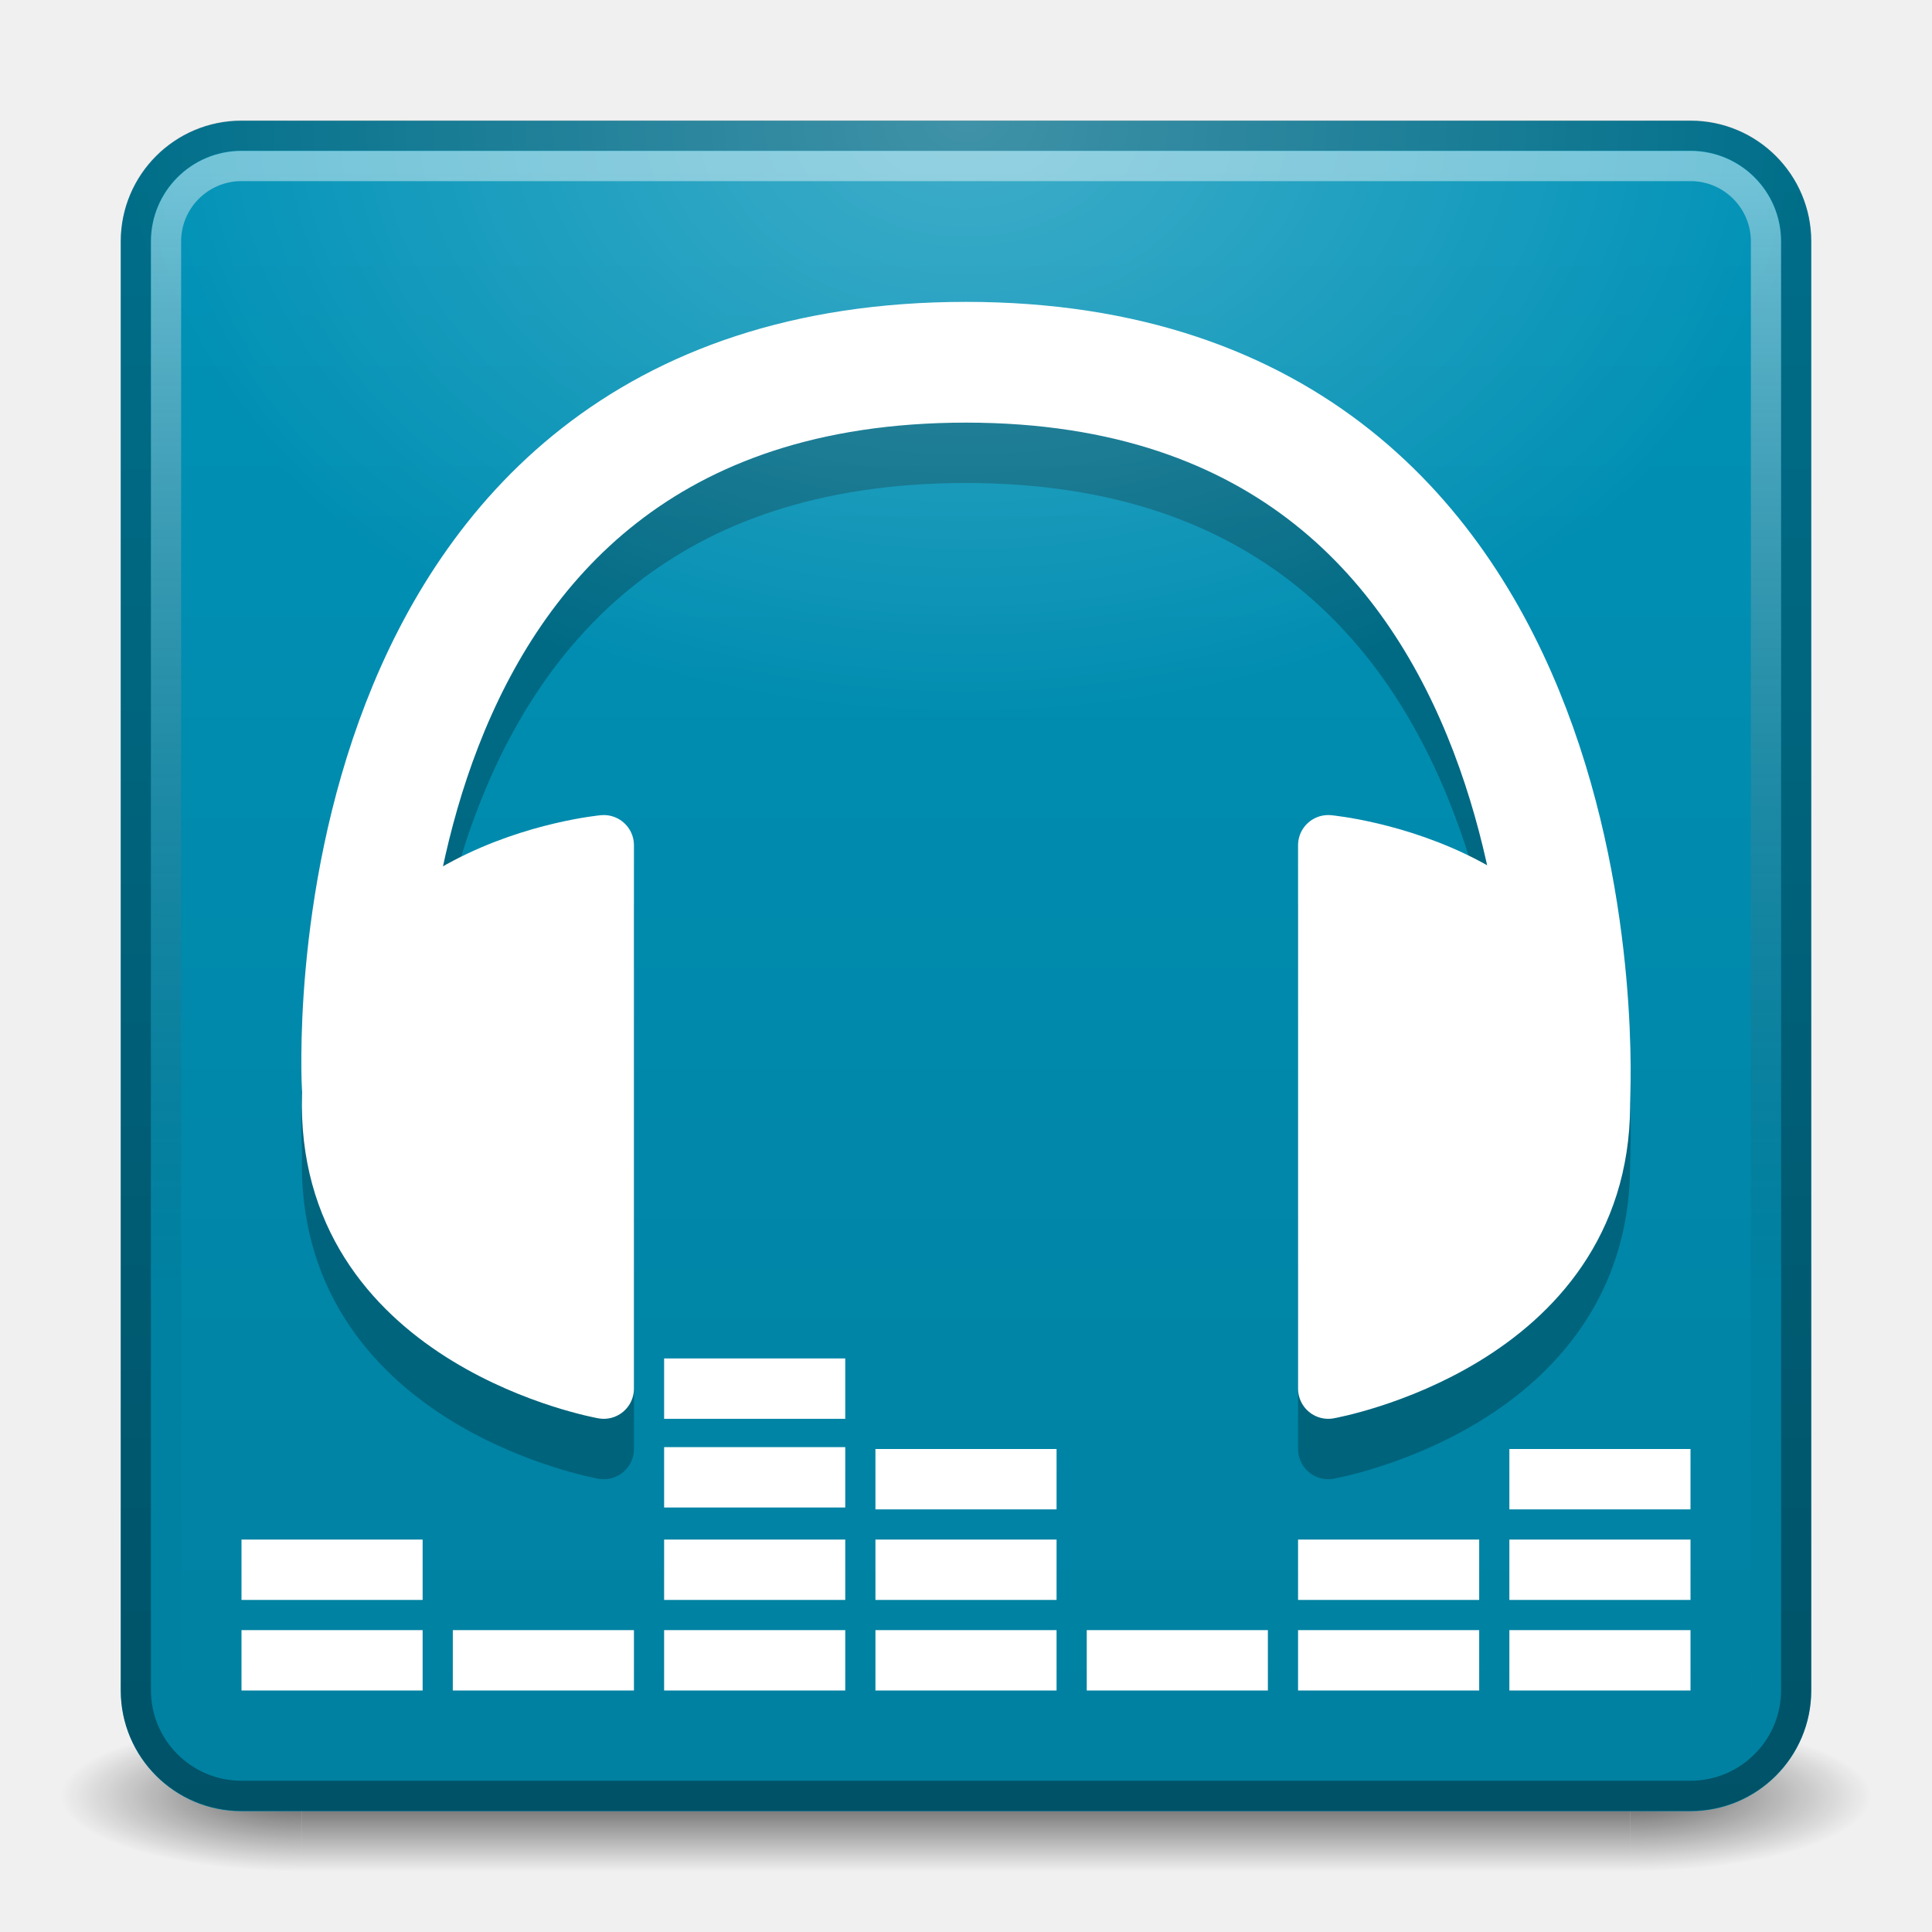
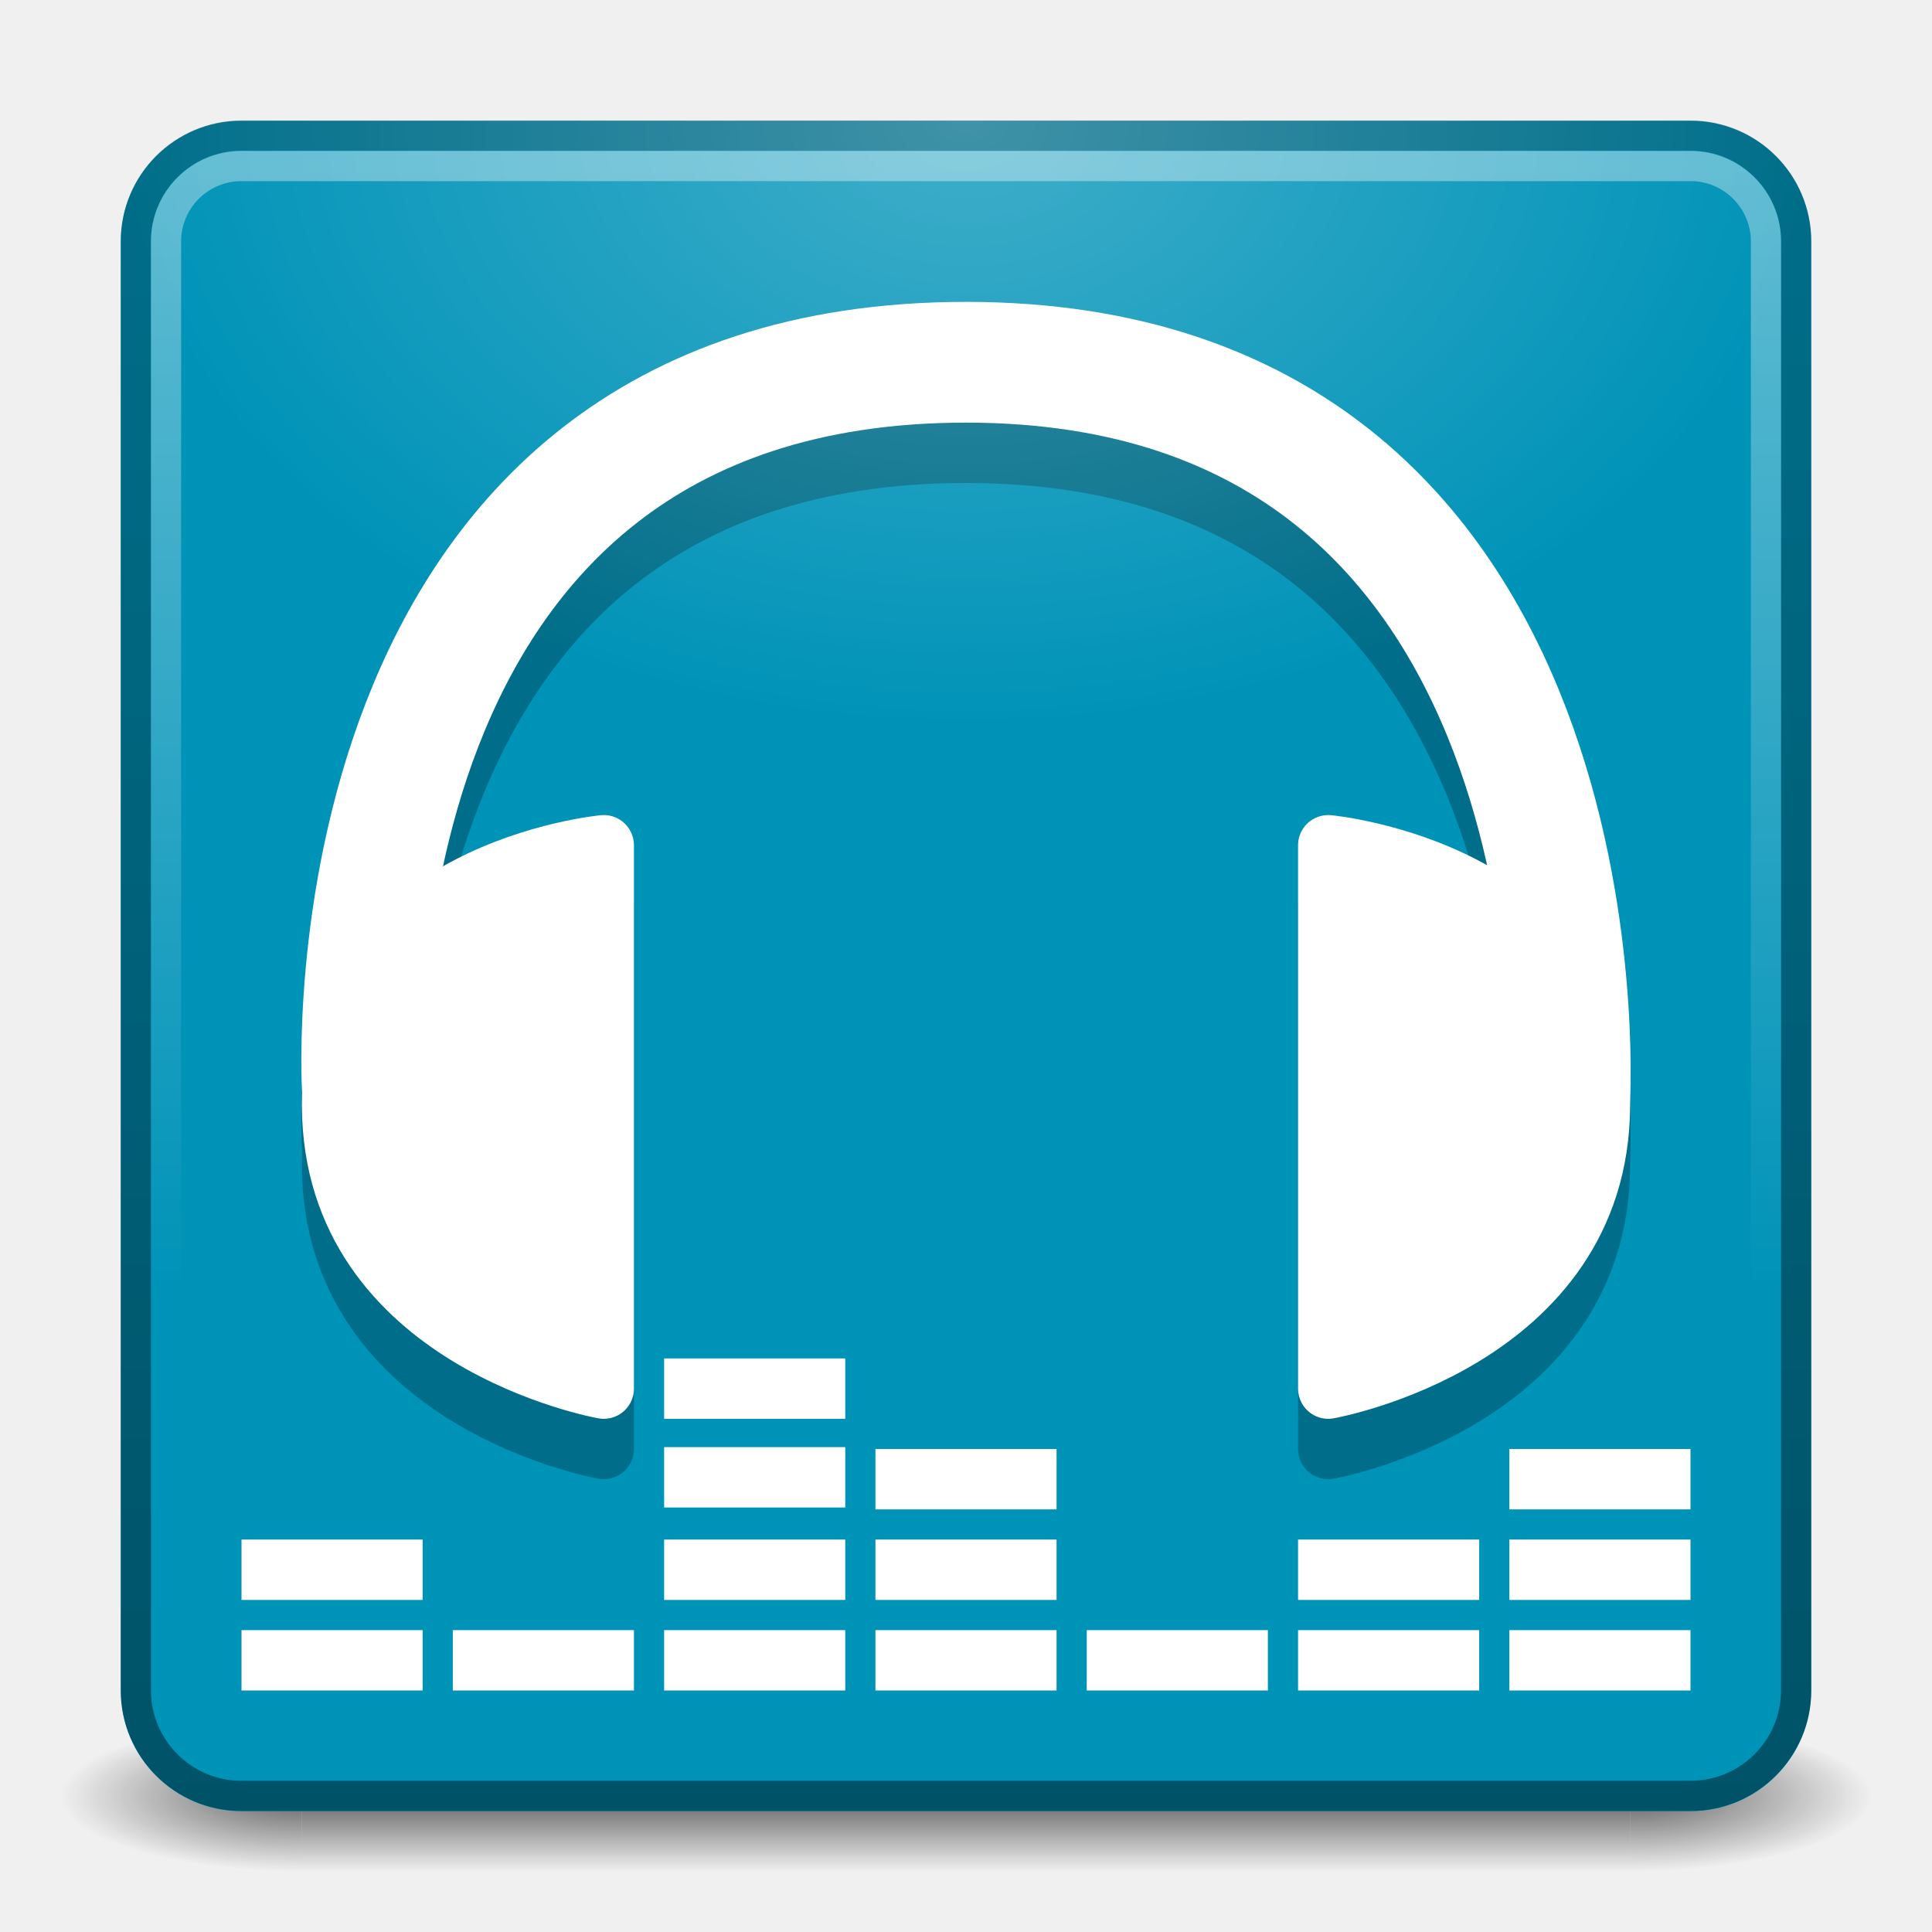
<svg xmlns="http://www.w3.org/2000/svg" xmlns:xlink="http://www.w3.org/1999/xlink" width="64" height="64" viewBox="0 0 64 64" id="svg2" version="1.1">
  <defs id="defs4">
    <linearGradient id="linearGradient4201">
      <stop id="stop4204" offset="0" style="stop-color:#000000;stop-opacity:0.6" />
      <stop id="stop4206" offset="1" style="stop-color:#000000;stop-opacity:0" />
    </linearGradient>
    <linearGradient id="linearGradient4194">
      <stop id="stop4196" offset="0" style="stop-color:#000000;stop-opacity:0.6" />
      <stop id="stop4199" offset="1" style="stop-color:#000000;stop-opacity:0" />
    </linearGradient>
-     <linearGradient id="linearGradient4207">
-       <stop style="stop-color:#000000;stop-opacity:0.125" offset="0" id="stop4209" />
-       <stop style="stop-color:#000000;stop-opacity:0" offset="1" id="stop4211" />
-     </linearGradient>
    <linearGradient id="linearGradient4199">
-       <stop id="stop4201" offset="0" style="stop-color:#000000;stop-opacity:0.125" />
-       <stop id="stop4203" offset="1" style="stop-color:#ffffff;stop-opacity:0.439" />
+       <stop id="stop4201" offset="0" style="stop-color:#ffffff;stop-opacity:0" />
+       <stop id="stop4203" offset="1" style="stop-color:#ffffff;stop-opacity:0.376" />
    </linearGradient>
    <linearGradient id="linearGradient4187">
      <stop style="stop-color:#000000;stop-opacity:0.439" offset="0" id="stop4189" />
      <stop style="stop-color:#000000;stop-opacity:0.251" offset="1" id="stop4191" />
    </linearGradient>
    <linearGradient xlink:href="#linearGradient4187" id="linearGradient4193" x1="32" y1="1048" x2="32" y2="993" gradientUnits="userSpaceOnUse" />
    <linearGradient xlink:href="#linearGradient4199" id="linearGradient4197" gradientUnits="userSpaceOnUse" x1="32" y1="1030" x2="32" y2="993" gradientTransform="translate(0,1.008766)" />
-     <linearGradient xlink:href="#linearGradient4207" id="linearGradient4213" x1="32" y1="1046" x2="32" y2="993" gradientUnits="userSpaceOnUse" />
    <filter style="color-interpolation-filters:sRGB;" id="filter4441">
      <feFlood flood-opacity="0.498" flood-color="rgb(0,0,0)" result="flood" id="feFlood4443" />
      <feComposite in="flood" in2="SourceGraphic" operator="in" result="composite1" id="feComposite4445" />
      <feGaussianBlur in="composite1" stdDeviation="1" result="blur" id="feGaussianBlur4447" />
      <feOffset dx="1.38778e-16" dy="1" result="offset" id="feOffset4449" />
      <feComposite in="SourceGraphic" in2="offset" operator="over" result="composite2" id="feComposite4451" />
    </filter>
    <radialGradient xlink:href="#linearGradient4201" id="radialGradient4230" cx="56" cy="60" fx="56" fy="60" r="3" gradientTransform="matrix(2.666667,0,0,0.8333333,-95.33333,9.499998)" gradientUnits="userSpaceOnUse" />
    <radialGradient xlink:href="#linearGradient4194" id="radialGradient4208" cx="9" cy="60" fx="9" fy="60" r="4" gradientTransform="matrix(-2,0,0,-0.625,28,97)" gradientUnits="userSpaceOnUse" />
    <linearGradient xlink:href="#linearGradient4189" id="linearGradient4196" x1="32" y1="58" x2="32" y2="62" gradientUnits="userSpaceOnUse" gradientTransform="matrix(0.9565217,0,0,1.25,1.391304,-15.5)" />
    <linearGradient id="linearGradient4189">
      <stop style="stop-color:#000000;stop-opacity:0" offset="0" id="stop4192" />
      <stop id="stop4198" offset="0.5" style="stop-color:#000000;stop-opacity:0.6" />
      <stop style="stop-color:#000000;stop-opacity:0;" offset="1" id="stop4194" />
    </linearGradient>
    <radialGradient xlink:href="#linearGradient4203" id="radialGradient4209" cx="32" cy="-7" fx="32" fy="-7" r="28" gradientTransform="matrix(1,0,0,0.7142857,4.0063477e-7,9)" gradientUnits="userSpaceOnUse" />
    <linearGradient id="linearGradient4203">
      <stop style="stop-color:#ffffff;stop-opacity:0.25" offset="0" id="stop4205" />
      <stop style="stop-color:#ffffff;stop-opacity:0" offset="1" id="stop4207" />
    </linearGradient>
  </defs>
  <g id="layer3">
    <rect style="opacity:1;fill:url(#linearGradient4196);fill-opacity:1;stroke:none;stroke-width:1;stroke-miterlimit:4;stroke-dasharray:none;stroke-opacity:0.251" id="rect4187" width="44" height="5" x="10" y="57" ry="0" />
    <rect style="opacity:1;fill:url(#radialGradient4208);fill-opacity:1;stroke:none;stroke-width:1;stroke-miterlimit:4;stroke-dasharray:none;stroke-opacity:0.251" id="rect4200" width="8" height="5" x="2" y="57" />
    <rect style="opacity:1;fill:url(#radialGradient4230);fill-opacity:1;stroke:none;stroke-width:1;stroke-miterlimit:4;stroke-dasharray:none;stroke-opacity:0.251" id="rect4222" width="8" height="5" x="54" y="57" />
  </g>
  <g id="layer1" transform="translate(0,-988.3622)">
    <rect style="opacity:1;fill:#0093b8;fill-opacity:1;stroke:none;stroke-width:1;stroke-miterlimit:4;stroke-dasharray:none;stroke-opacity:1" id="rect4155" width="56" height="56" x="4" y="992.362" rx="4" ry="4" />
    <rect ry="3.5" rx="3.5" y="992.853" x="4.5" height="55" width="55" id="rect4157" style="opacity:1;fill:none;fill-opacity:1;stroke:url(#linearGradient4193);stroke-width:1;stroke-miterlimit:4;stroke-dasharray:none;stroke-opacity:1" />
    <rect style="opacity:1;fill:none;fill-opacity:1;stroke:url(#linearGradient4197);stroke-width:1;stroke-miterlimit:4;stroke-dasharray:none;stroke-opacity:1" id="rect4195" width="53" height="53" x="5.5" y="993.862" rx="2.5" ry="2.5" />
-     <rect ry="2" rx="2" y="994.362" x="6" height="52" width="52" id="rect4205" style="opacity:1;fill:url(#linearGradient4213);fill-opacity:1;stroke:none;stroke-width:1;stroke-miterlimit:4;stroke-dasharray:none;stroke-opacity:1" />
  </g>
  <g id="layer2">
    <rect style="fill:#ffffff;fill-opacity:1;stroke:#ffffff;stroke-width:0;stroke-linecap:round;stroke-linejoin:miter;stroke-miterlimit:4;stroke-dasharray:none;stroke-opacity:1" id="rect4198" width="6" height="2" x="22" y="54" ry="0" rx="0" />
    <rect rx="0" ry="0" y="51" x="22" height="2" width="6" id="rect4201" style="fill:#ffffff;fill-opacity:1;stroke:#ffffff;stroke-width:0;stroke-linecap:round;stroke-linejoin:miter;stroke-miterlimit:4;stroke-dasharray:none;stroke-opacity:1" />
    <rect style="fill:#ffffff;fill-opacity:1;stroke:#ffffff;stroke-width:0;stroke-linecap:round;stroke-linejoin:miter;stroke-miterlimit:4;stroke-dasharray:none;stroke-opacity:1" id="rect4203" width="6" height="2" x="22" y="47.938" ry="0" rx="0" />
    <rect rx="0" ry="0" y="45" x="22" height="2" width="6" id="rect4206" style="fill:#ffffff;fill-opacity:1;stroke:#ffffff;stroke-width:0;stroke-linecap:round;stroke-linejoin:miter;stroke-miterlimit:4;stroke-dasharray:none;stroke-opacity:1" />
    <rect style="fill:#ffffff;fill-opacity:1;stroke:#ffffff;stroke-width:0;stroke-linecap:round;stroke-linejoin:miter;stroke-miterlimit:4;stroke-dasharray:none;stroke-opacity:1" id="rect4208" width="6" height="2" x="29" y="54" ry="0" rx="0" />
    <rect rx="0" ry="0" y="51" x="29" height="2" width="6" id="rect4210" style="fill:#ffffff;fill-opacity:1;stroke:#ffffff;stroke-width:0;stroke-linecap:round;stroke-linejoin:miter;stroke-miterlimit:4;stroke-dasharray:none;stroke-opacity:1" />
    <rect style="fill:#ffffff;fill-opacity:1;stroke:#ffffff;stroke-width:0;stroke-linecap:round;stroke-linejoin:miter;stroke-miterlimit:4;stroke-dasharray:none;stroke-opacity:1" id="rect4212" width="6" height="2" x="29" y="48" ry="0" rx="0" />
    <rect rx="0" ry="0" y="54" x="36" height="2" width="6" id="rect4214" style="fill:#ffffff;fill-opacity:1;stroke:#ffffff;stroke-width:0;stroke-linecap:round;stroke-linejoin:miter;stroke-miterlimit:4;stroke-dasharray:none;stroke-opacity:1" />
    <rect style="fill:#ffffff;fill-opacity:1;stroke:#ffffff;stroke-width:0;stroke-linecap:round;stroke-linejoin:miter;stroke-miterlimit:4;stroke-dasharray:none;stroke-opacity:1" id="rect4216" width="6" height="2" x="15" y="54" ry="0" rx="0" />
    <rect rx="0" ry="0" y="54" x="8" height="2" width="6" id="rect4218" style="fill:#ffffff;fill-opacity:1;stroke:#ffffff;stroke-width:0;stroke-linecap:round;stroke-linejoin:miter;stroke-miterlimit:4;stroke-dasharray:none;stroke-opacity:1" />
    <rect style="fill:#ffffff;fill-opacity:1;stroke:#ffffff;stroke-width:0;stroke-linecap:round;stroke-linejoin:miter;stroke-miterlimit:4;stroke-dasharray:none;stroke-opacity:1" id="rect4220" width="6" height="2" x="8" y="51" ry="0" rx="0" />
    <rect rx="0" ry="0" y="54" x="43" height="2" width="6" id="rect4223" style="fill:#ffffff;fill-opacity:1;stroke:#ffffff;stroke-width:0;stroke-linecap:round;stroke-linejoin:miter;stroke-miterlimit:4;stroke-dasharray:none;stroke-opacity:1" />
    <rect style="fill:#ffffff;fill-opacity:1;stroke:#ffffff;stroke-width:0;stroke-linecap:round;stroke-linejoin:miter;stroke-miterlimit:4;stroke-dasharray:none;stroke-opacity:1" id="rect4225" width="6" height="2" x="50" y="54" ry="0" rx="0" />
    <rect rx="0" ry="0" y="51" x="50" height="2" width="6" id="rect4227" style="fill:#ffffff;fill-opacity:1;stroke:#ffffff;stroke-width:0;stroke-linecap:round;stroke-linejoin:miter;stroke-miterlimit:4;stroke-dasharray:none;stroke-opacity:1" />
    <rect style="fill:#ffffff;fill-opacity:1;stroke:#ffffff;stroke-width:0;stroke-linecap:round;stroke-linejoin:miter;stroke-miterlimit:4;stroke-dasharray:none;stroke-opacity:1" id="rect4229" width="6" height="2" x="50" y="48" ry="0" rx="0" />
    <rect rx="0" ry="0" y="51" x="43" height="2" width="6" id="rect4231" style="fill:#ffffff;fill-opacity:1;stroke:#ffffff;stroke-width:0;stroke-linecap:round;stroke-linejoin:miter;stroke-miterlimit:4;stroke-dasharray:none;stroke-opacity:1" />
    <g id="g4240" transform="translate(0,2)" style="stroke:#000000;stroke-opacity:1;opacity:0.25">
      <path style="fill:#ffffff;fill-opacity:1;fill-rule:evenodd;stroke:#000000;stroke-width:2;stroke-linecap:butt;stroke-linejoin:round;stroke-miterlimit:4;stroke-dasharray:none;stroke-opacity:1" d="m 20,28 0,18 C 20,46 11.03,44.413 11,36.625 10.97,28.837 20,28 20,28 Z" id="path4242" />
      <path style="fill:none;fill-rule:evenodd;stroke:#000000;stroke-width:4;stroke-linecap:round;stroke-linejoin:miter;stroke-miterlimit:4;stroke-dasharray:none;stroke-opacity:1" d="m 12,36 c 0,0 -1.376,-24 20,-24 21.376,0 20,24.375 20,24.375" id="path4244" />
      <path id="path4246" d="m 44,28 0,18 c 0,0 8.97,-1.587 9,-9.375 0.03,-7.788 -9,-8.625 -9,-8.625 z" style="fill:#ffffff;fill-opacity:1;fill-rule:evenodd;stroke:#000000;stroke-width:2;stroke-linecap:butt;stroke-linejoin:round;stroke-miterlimit:4;stroke-dasharray:none;stroke-opacity:1" />
    </g>
    <g id="g4235">
      <path id="path4187" d="m 20,28 0,18 C 20,46 11.03,44.413 11,36.625 10.97,28.837 20,28 20,28 Z" style="fill:#ffffff;fill-opacity:1;fill-rule:evenodd;stroke:#ffffff;stroke-width:2;stroke-linecap:butt;stroke-linejoin:round;stroke-miterlimit:4;stroke-dasharray:none;stroke-opacity:1" />
      <path id="path4191" d="m 12,36 c 0,0 -1.376,-24 20,-24 21.376,0 20,24.375 20,24.375" style="fill:none;fill-rule:evenodd;stroke:#ffffff;stroke-width:4;stroke-linecap:round;stroke-linejoin:miter;stroke-miterlimit:4;stroke-dasharray:none;stroke-opacity:1" />
      <path style="fill:#ffffff;fill-opacity:1;fill-rule:evenodd;stroke:#ffffff;stroke-width:2;stroke-linecap:butt;stroke-linejoin:round;stroke-miterlimit:4;stroke-dasharray:none;stroke-opacity:1" d="m 44,28 0,18 c 0,0 8.97,-1.587 9,-9.375 0.03,-7.788 -9,-8.625 -9,-8.625 z" id="path4233" />
    </g>
  </g>
  <g id="layer4" style="display:inline">
    <rect style="opacity:1;fill:url(#radialGradient4209);fill-opacity:1;fill-rule:evenodd;stroke:none;stroke-width:1px;stroke-linecap:butt;stroke-linejoin:miter;stroke-opacity:1" id="rect3384" width="56" height="20" x="4" y="4" ry="4" />
  </g>
</svg>
